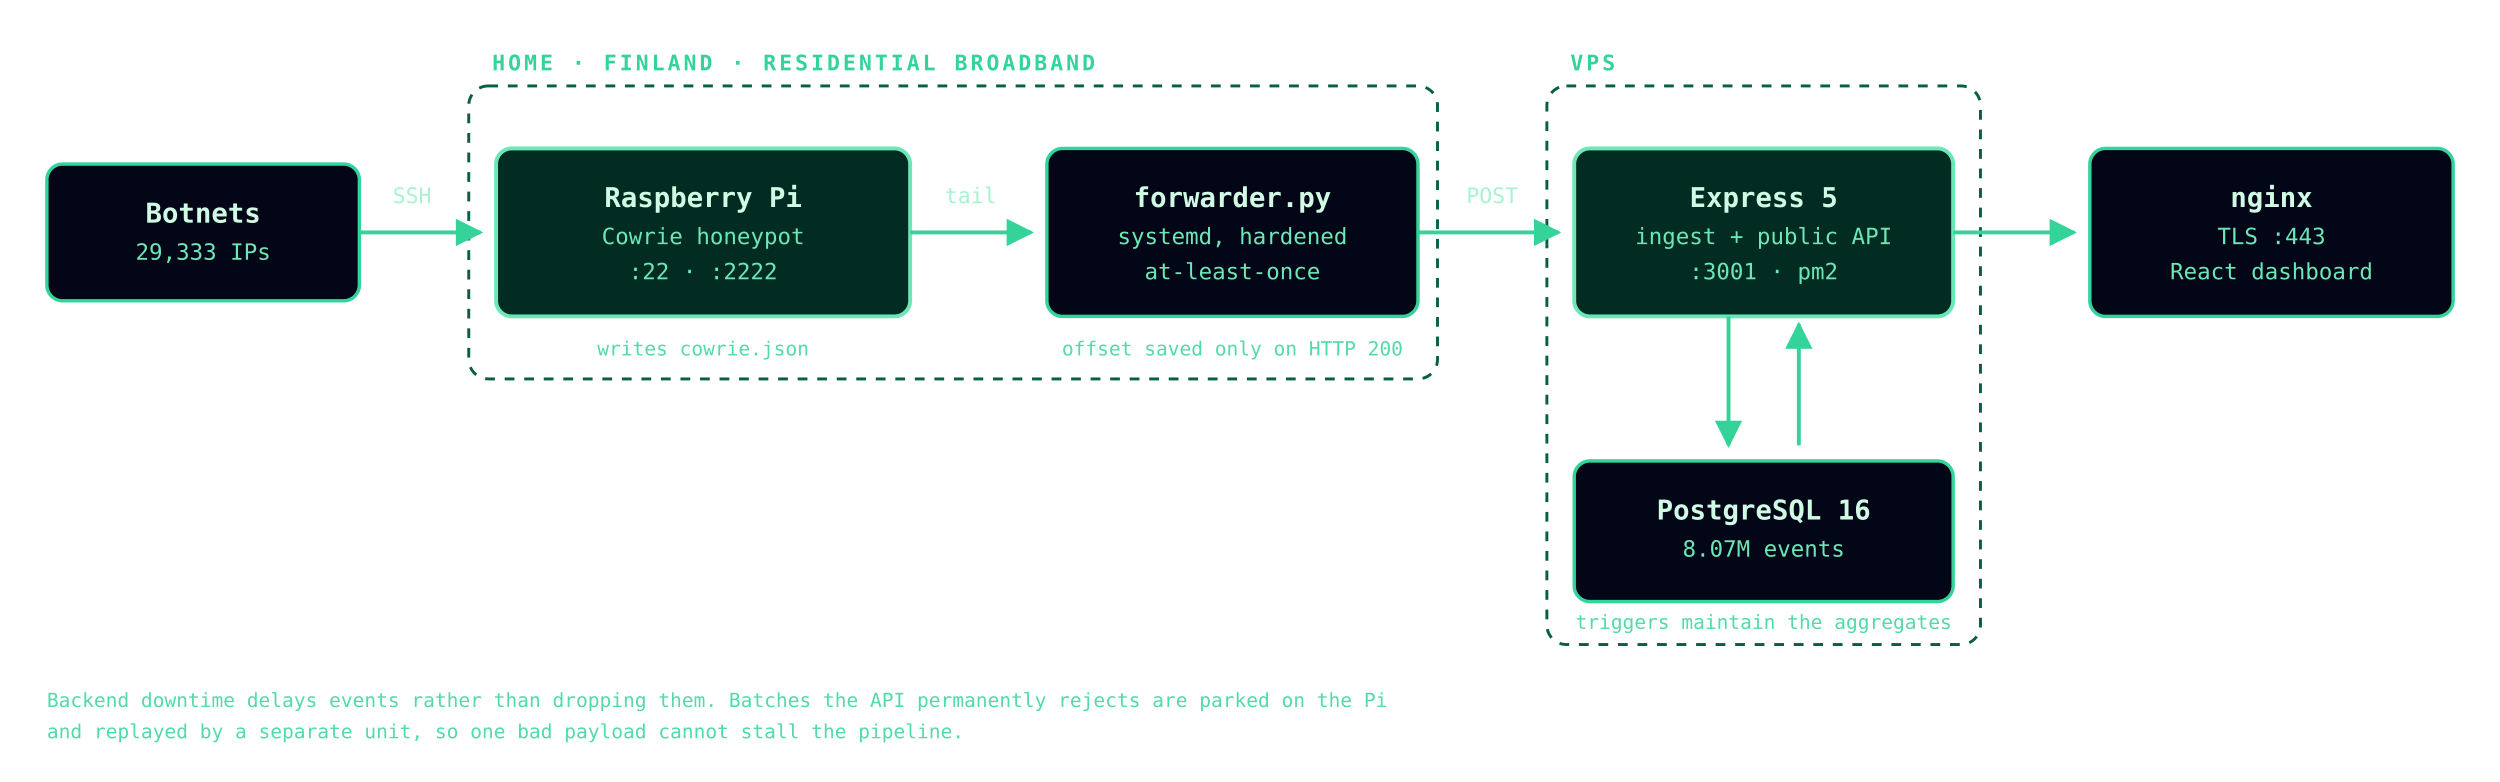
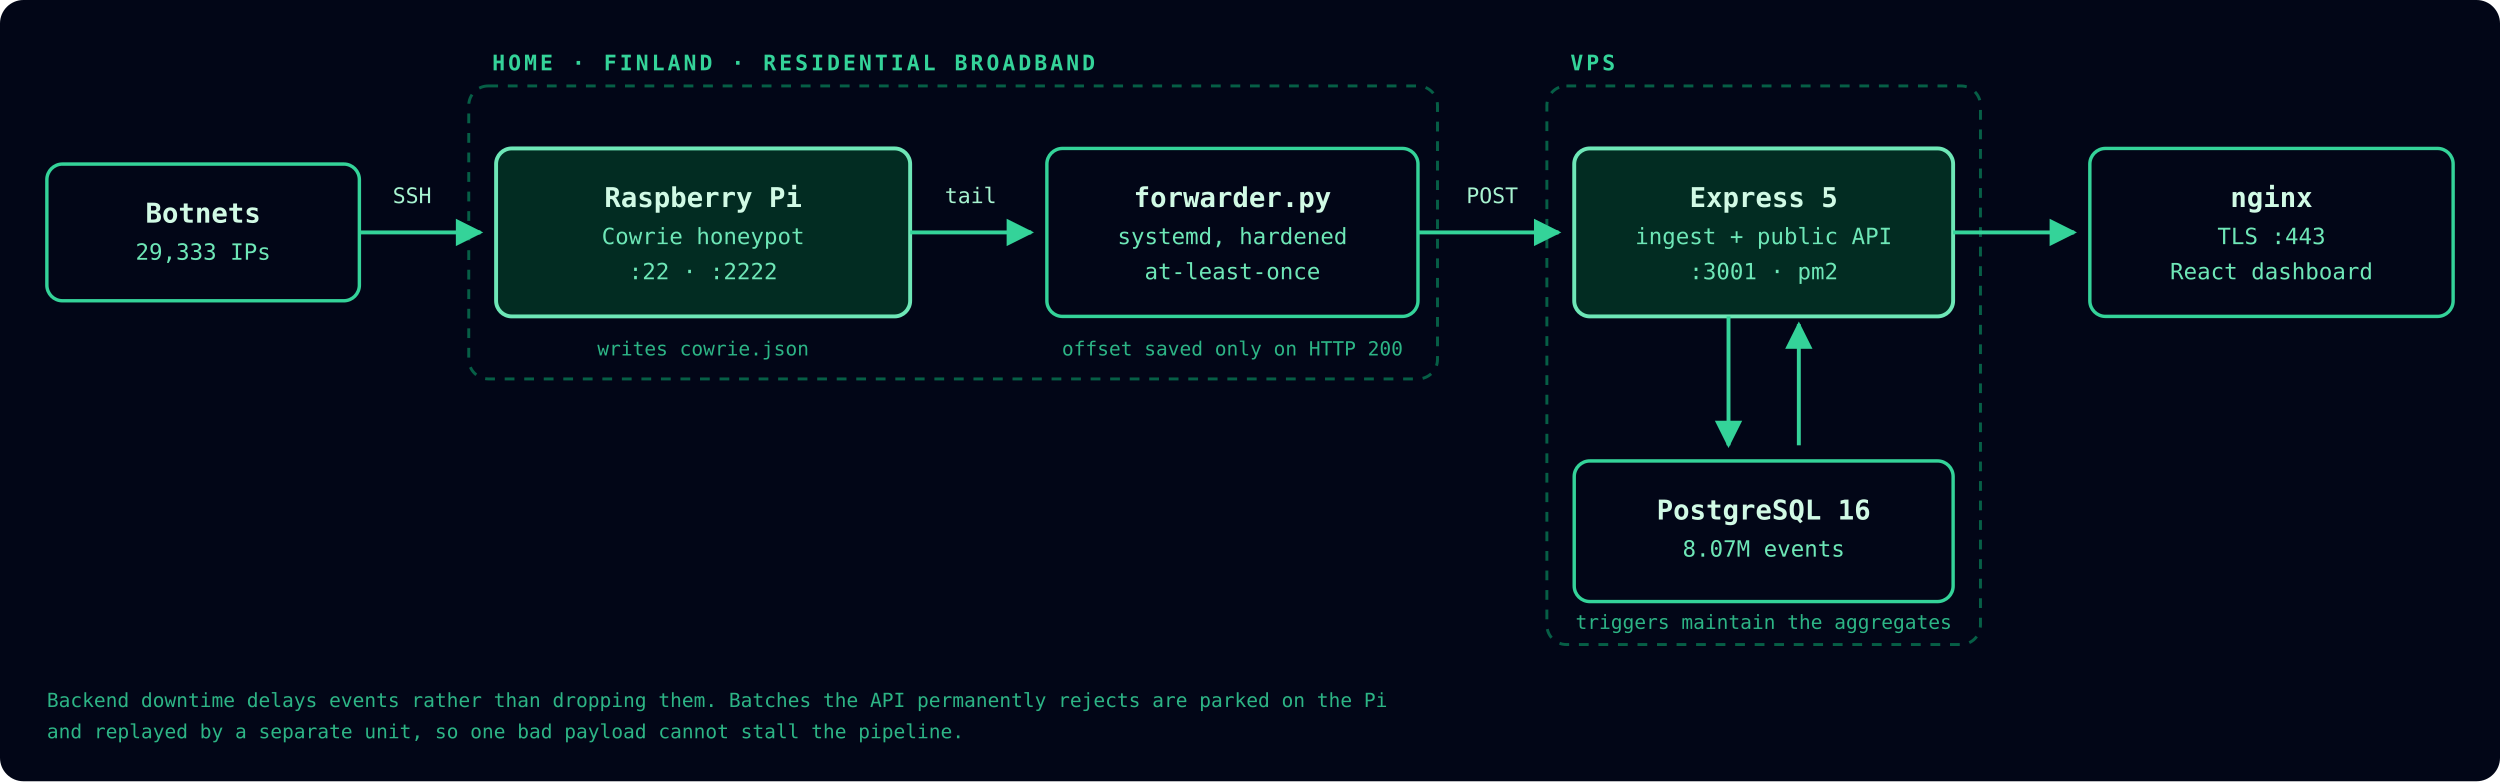
<svg xmlns="http://www.w3.org/2000/svg" viewBox="0 0 1280 400" width="1280" height="400" role="img" aria-label="Attack pipeline: botnets reach a Cowrie honeypot on a Raspberry Pi in Finland, a forwarder ships events over HTTPS to an Express API on a VPS, which stores them in PostgreSQL and serves a public dashboard through nginx.">
  <defs>
    <marker id="a" viewBox="0 0 10 10" refX="9" refY="5" markerWidth="7" markerHeight="7" orient="auto-start-reverse">
      <path d="M0,0 L10,5 L0,10 z" fill="#34d399" />
    </marker>
    <style>
      .zone  { fill:none; stroke:#065f46; stroke-width:1.5; stroke-dasharray:5 5; }
      .zlbl  { fill:#34d399; font:600 11px ui-monospace,"SFMono-Regular",Menlo,monospace; letter-spacing:.14em; }
      .node  { fill:#020617; stroke:#34d399; stroke-width:1.75; }
      .accent{ fill:#022c22; stroke:#6ee7b7; stroke-width:2; }
      .name  { fill:#d1fae5; font:600 14px ui-monospace,"SFMono-Regular",Menlo,monospace; }
      .sub   { fill:#6ee7b7; font:11.5px ui-monospace,"SFMono-Regular",Menlo,monospace; }
      .flow  { stroke:#34d399; stroke-width:2; fill:none; marker-end:url(#a); }
      .elbl  { fill:#a7f3d0; font:11px ui-monospace,"SFMono-Regular",Menlo,monospace; }
      .emut  { fill:#34d399; font:10px ui-monospace,"SFMono-Regular",Menlo,monospace; opacity:.85; }
    </style>
  </defs>
+   <rect width="1280" height="400" rx="12" fill="#020617" />
  <rect class="zone" x="240" y="44" width="496" height="150" rx="10" />
  <text class="zlbl" x="252" y="36">HOME · FINLAND · RESIDENTIAL BROADBAND</text>
  <rect class="zone" x="792" y="44" width="222" height="286" rx="10" />
  <text class="zlbl" x="804" y="36">VPS</text>
  <rect class="node" x="24" y="84" width="160" height="70" rx="8" />
  <text class="name" x="104" y="114" text-anchor="middle">Botnets</text>
  <text class="sub" x="104" y="133" text-anchor="middle">29,333 IPs</text>
  <rect class="accent" x="254" y="76" width="212" height="86" rx="8" />
  <text class="name" x="360" y="106" text-anchor="middle">Raspberry Pi</text>
  <text class="sub" x="360" y="125" text-anchor="middle">Cowrie honeypot</text>
  <text class="sub" x="360" y="143" text-anchor="middle">:22 · :2222</text>
  <rect class="node" x="536" y="76" width="190" height="86" rx="8" />
  <text class="name" x="631" y="106" text-anchor="middle">forwarder.py</text>
  <text class="sub" x="631" y="125" text-anchor="middle">systemd, hardened</text>
  <text class="sub" x="631" y="143" text-anchor="middle">at-least-once</text>
  <rect class="accent" x="806" y="76" width="194" height="86" rx="8" />
  <text class="name" x="903" y="106" text-anchor="middle">Express 5</text>
  <text class="sub" x="903" y="125" text-anchor="middle">ingest + public API</text>
  <text class="sub" x="903" y="143" text-anchor="middle">:3001 · pm2</text>
  <rect class="node" x="806" y="236" width="194" height="72" rx="8" />
  <text class="name" x="903" y="266" text-anchor="middle">PostgreSQL 16</text>
  <text class="sub" x="903" y="285" text-anchor="middle">8.07M events</text>
  <rect class="node" x="1070" y="76" width="186" height="86" rx="8" />
  <text class="name" x="1163" y="106" text-anchor="middle">nginx</text>
  <text class="sub" x="1163" y="125" text-anchor="middle">TLS :443</text>
  <text class="sub" x="1163" y="143" text-anchor="middle">React dashboard</text>
  <path class="flow" d="M184,119 H246" />
  <text class="elbl" x="211" y="104" text-anchor="middle">SSH</text>
  <path class="flow" d="M466,119 H528" />
  <text class="elbl" x="497" y="104" text-anchor="middle">tail</text>
  <path class="flow" d="M726,119 H798" />
  <text class="elbl" x="764" y="104" text-anchor="middle">POST</text>
  <path class="flow" d="M1000,119 H1062" />
  <path class="flow" d="M885,162 V228" />
  <path class="flow" d="M921,228 V166" />
  <text class="emut" x="903" y="322" text-anchor="middle">triggers maintain the aggregates</text>
  <text class="emut" x="360" y="182" text-anchor="middle">writes cowrie.json</text>
  <text class="emut" x="631" y="182" text-anchor="middle">offset saved only on HTTP 200</text>
  <text class="emut" x="24" y="362">Backend downtime delays events rather than dropping them. Batches the API permanently rejects are parked on the Pi</text>
  <text class="emut" x="24" y="378">and replayed by a separate unit, so one bad payload cannot stall the pipeline.</text>
</svg>
